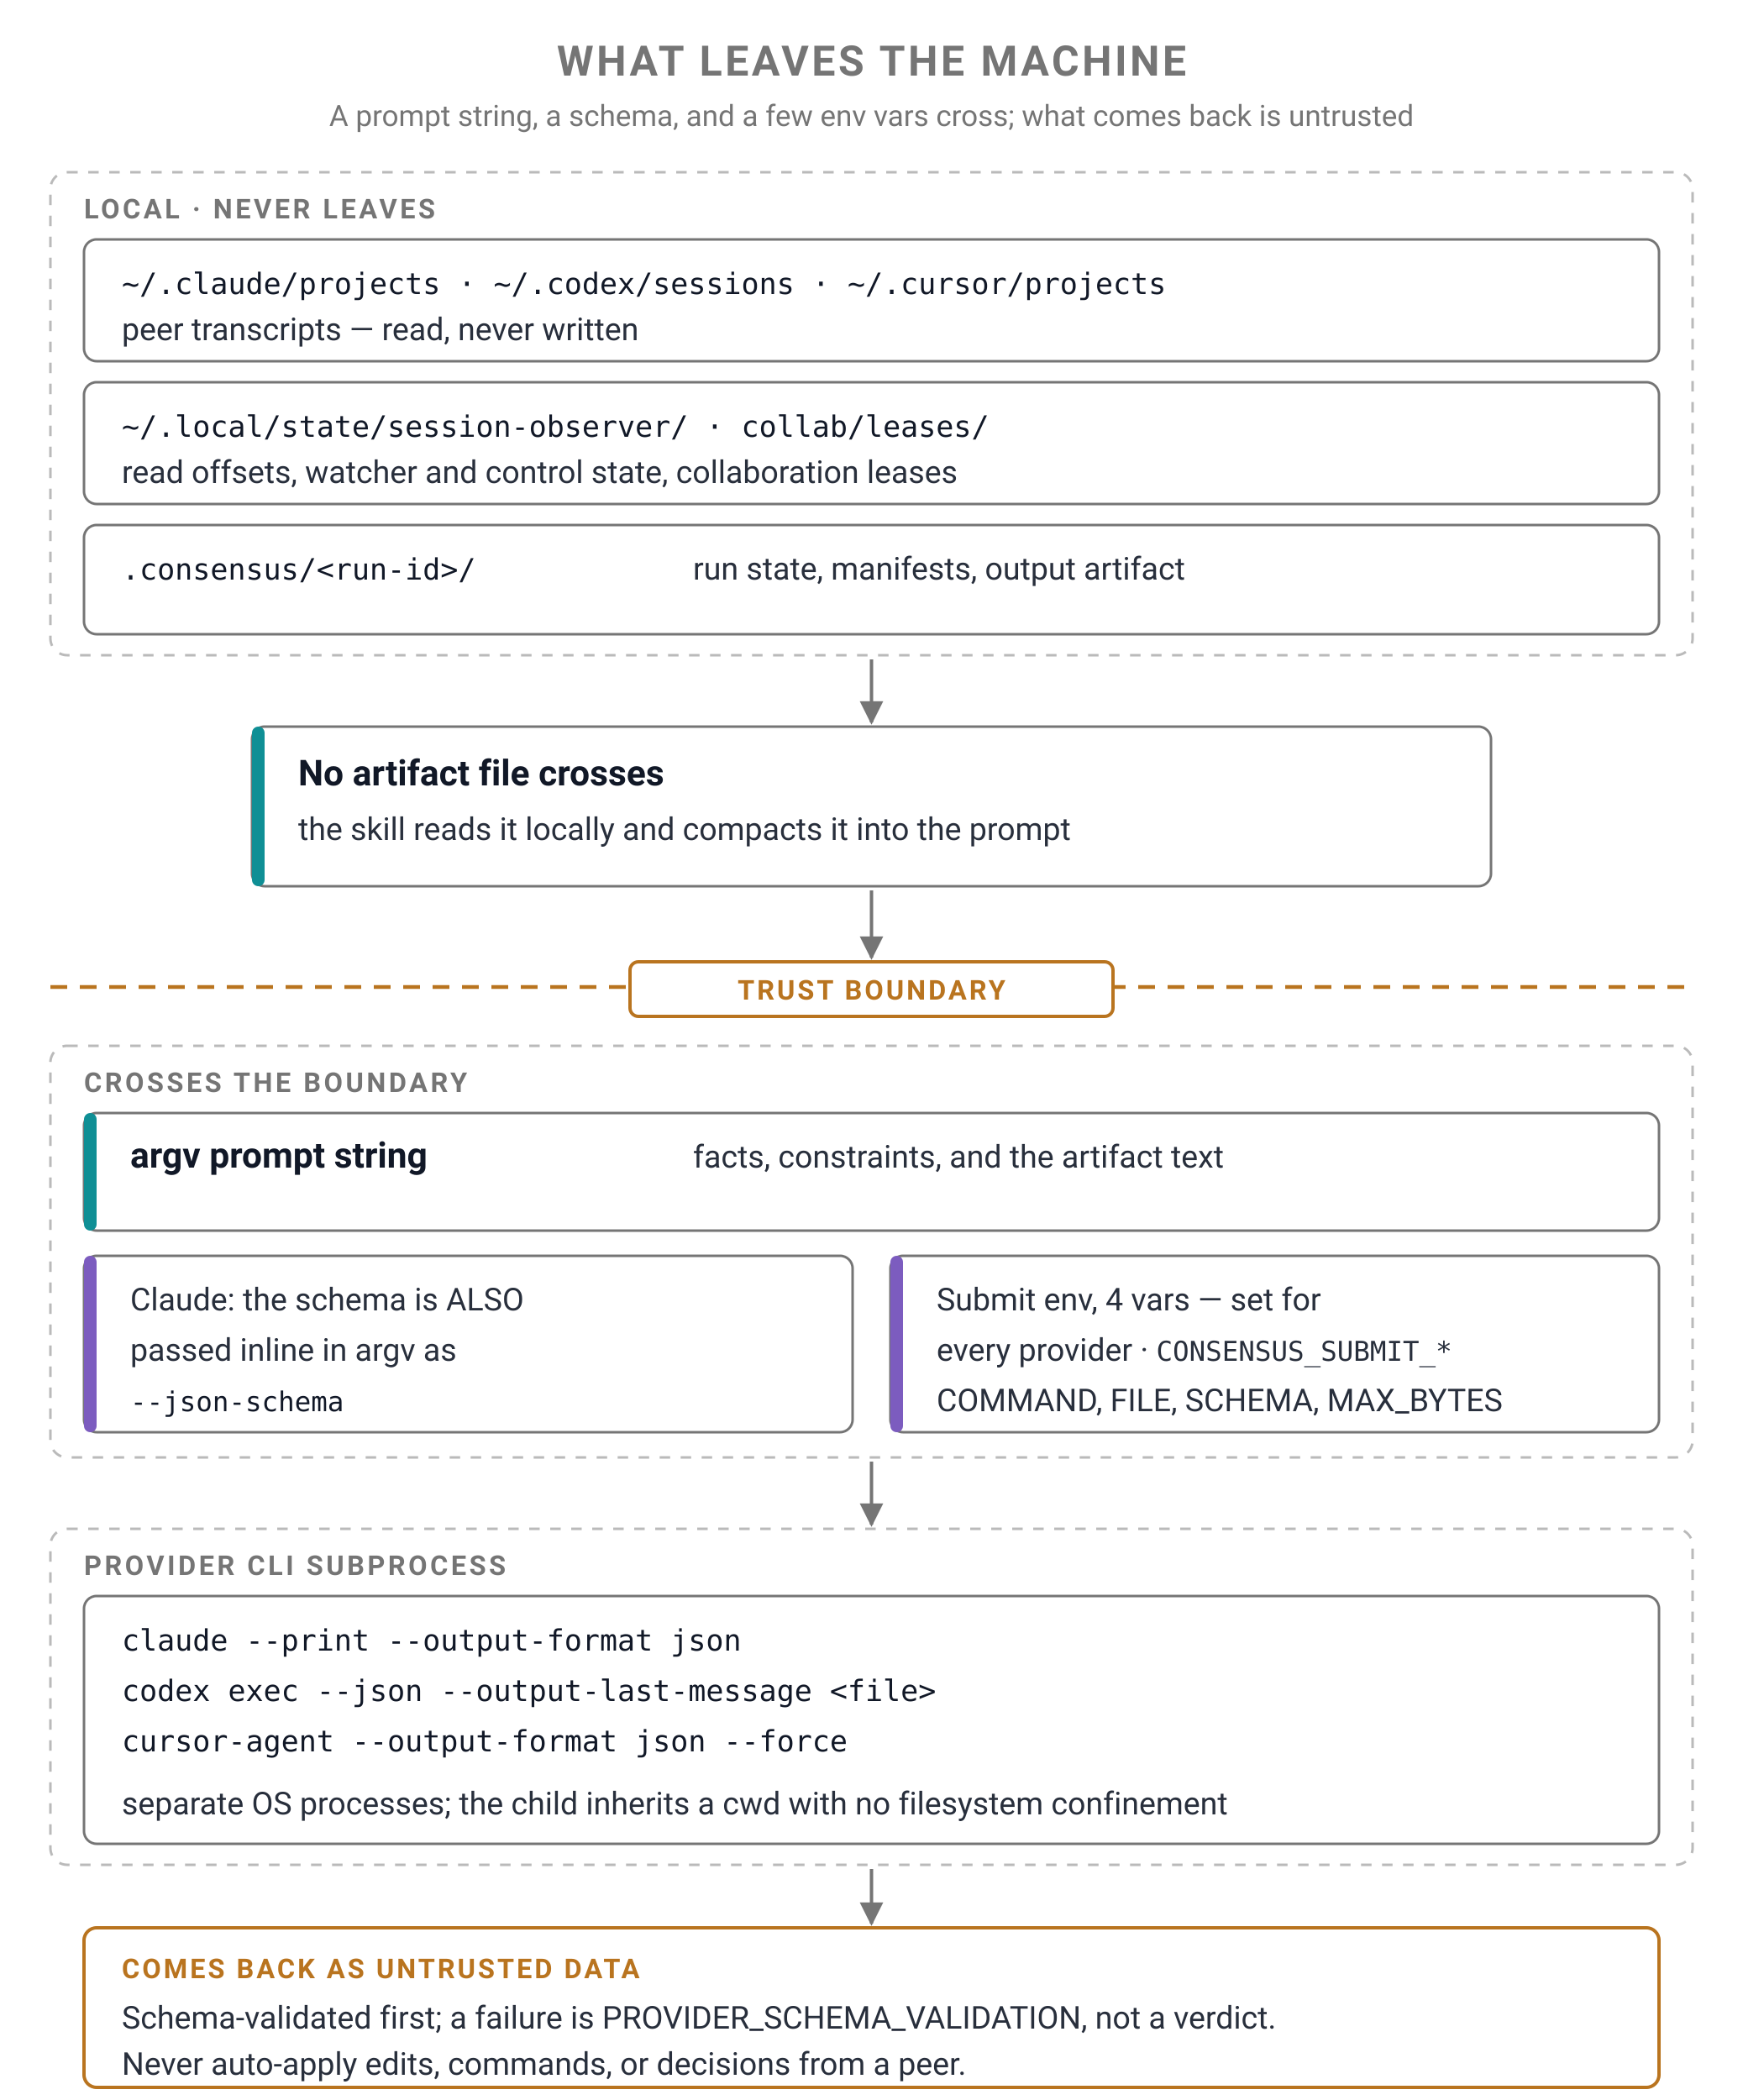
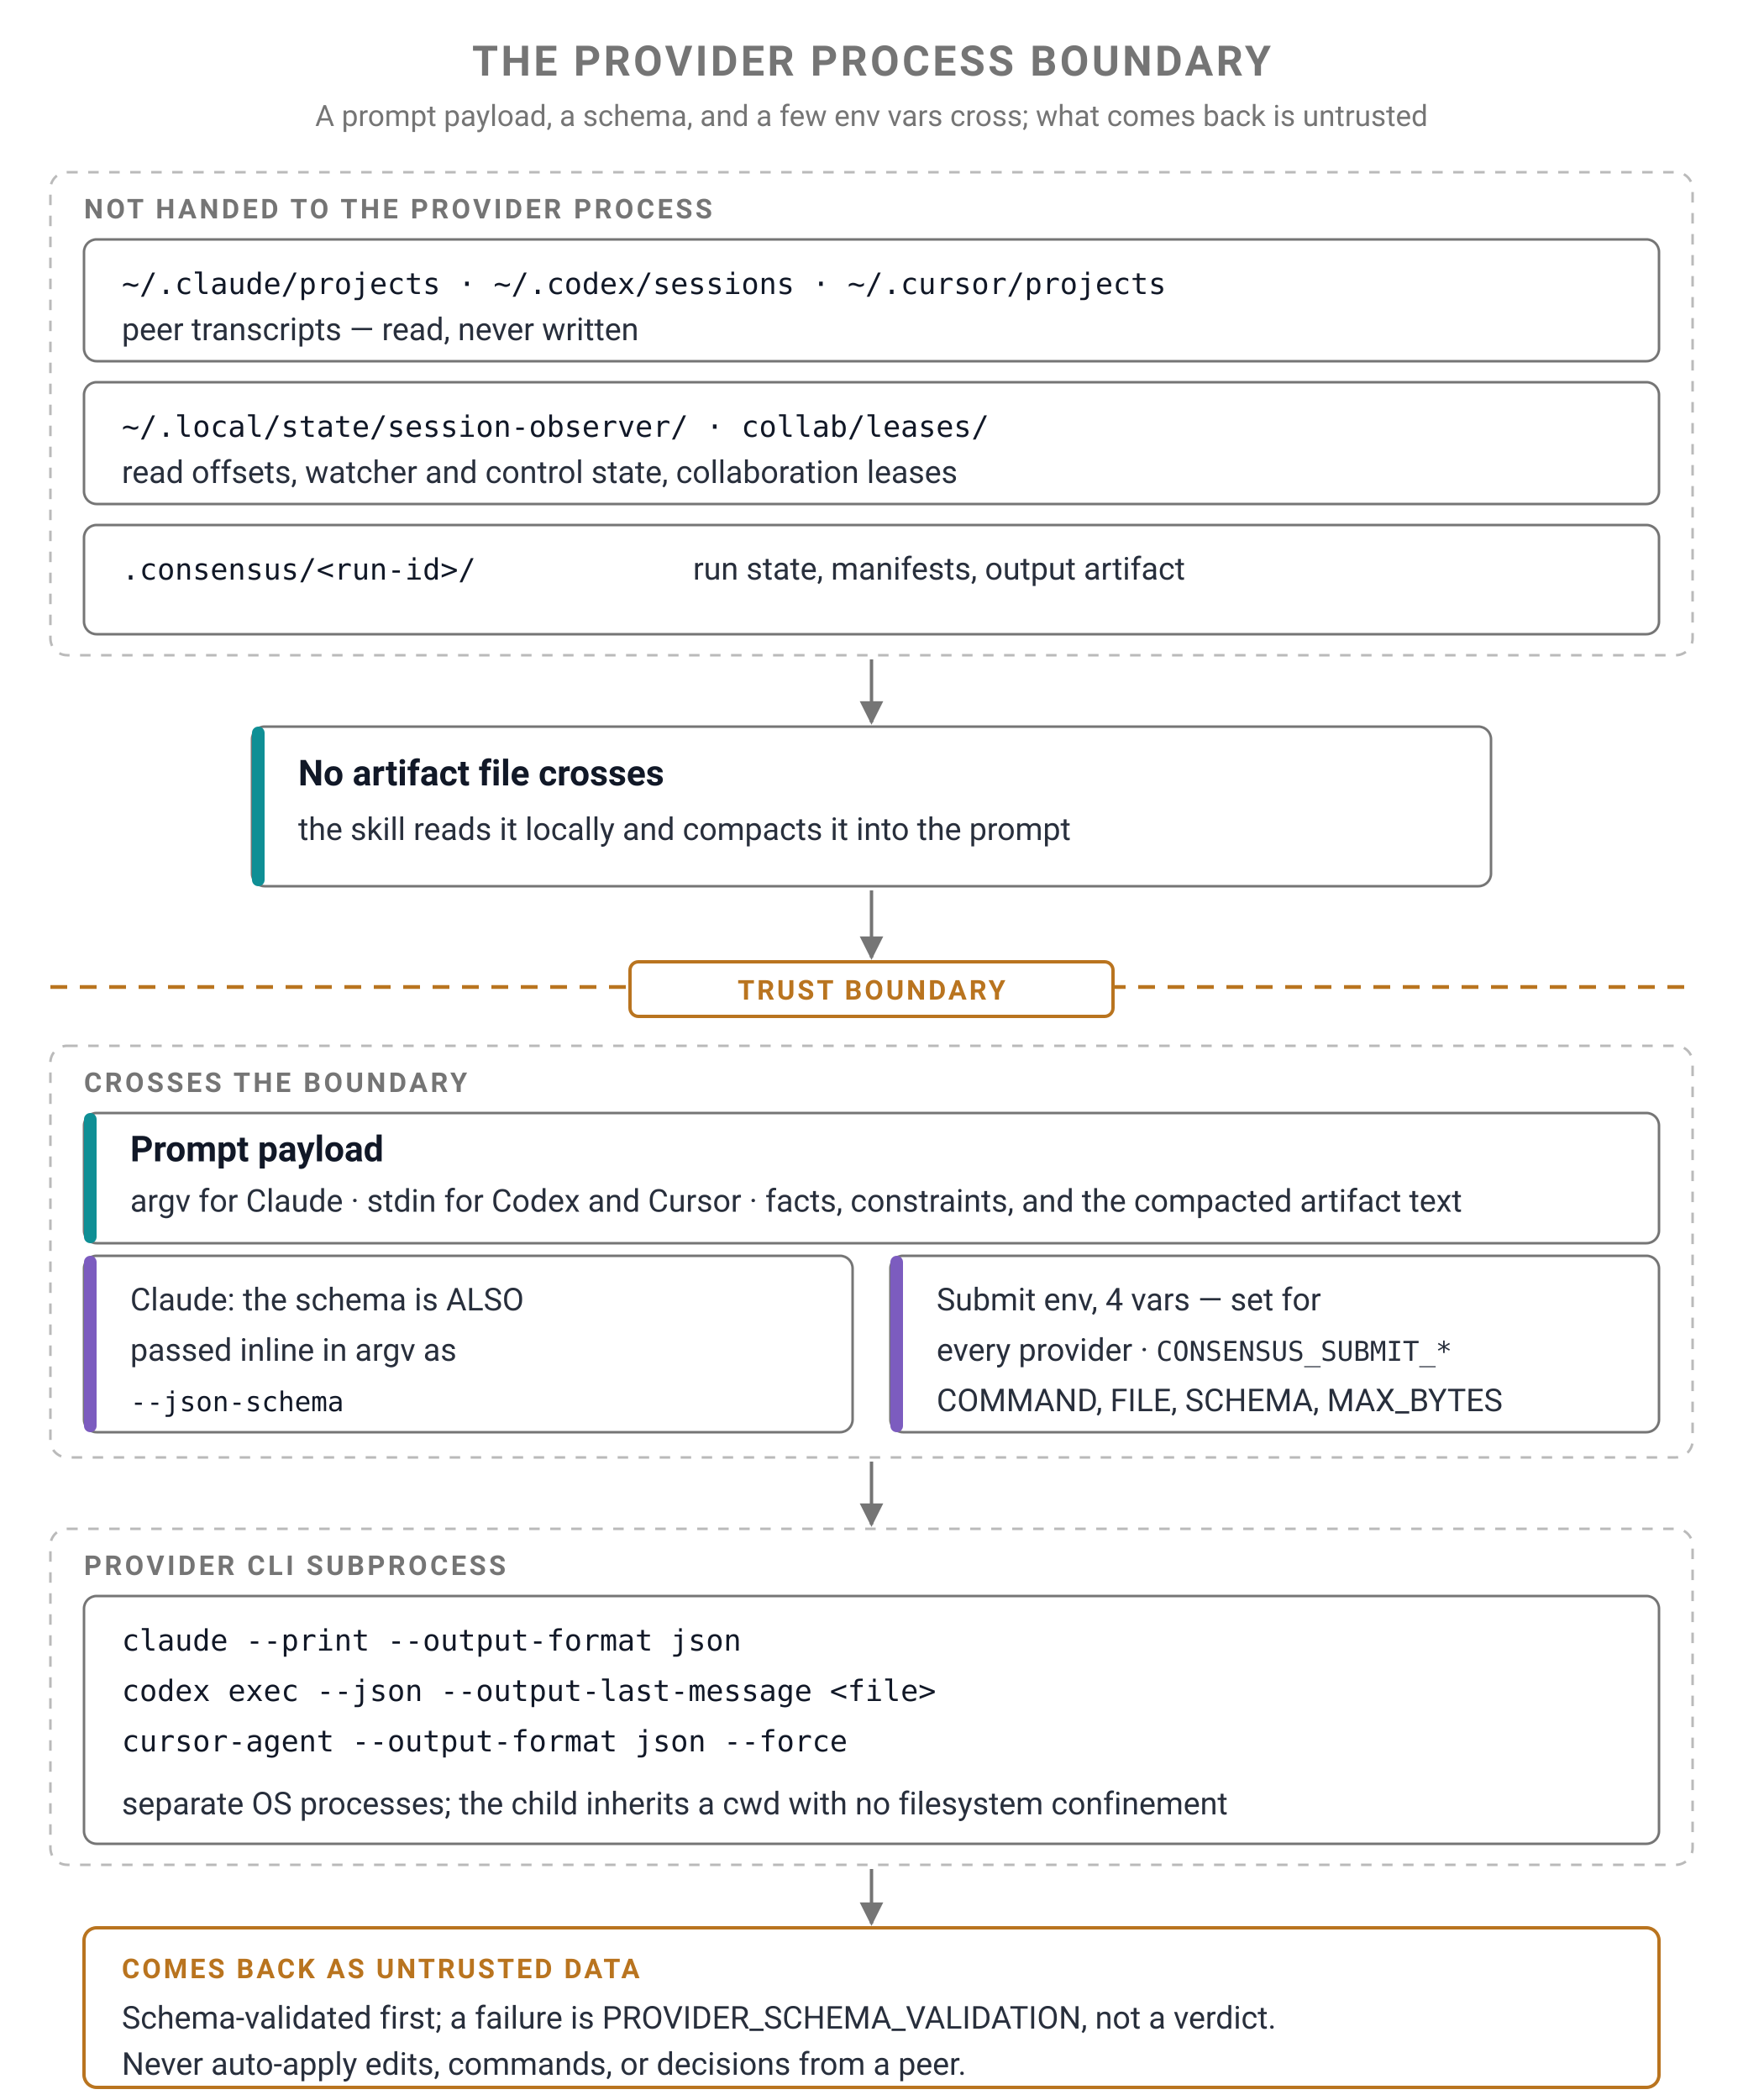
<svg xmlns="http://www.w3.org/2000/svg" viewBox="0 0 830 1000" role="img" aria-labelledby="tbTitle tbDesc" font-family="ui-sans-serif, system-ui, -apple-system, 'Segoe UI', Roboto, 'Helvetica Neue', Arial, sans-serif">
  <style>
    .card{fill:var(--diagram-card,#ffffff);stroke:var(--diagram-line,#757575);stroke-width:1.2}
    .band{fill:none;stroke:var(--diagram-line,#757575);stroke-width:1.2;stroke-dasharray:5 5;opacity:.5}
    .h{fill:var(--diagram-muted,#757575);font-size:13px;font-weight:700;letter-spacing:1.4px}
    .t{fill:var(--diagram-text,#111827);font-size:17px;font-weight:600}
    .s{fill:var(--diagram-text,#111827);font-size:15px;opacity:.9}
    .m{font-family:ui-monospace,SFMono-Regular,Menlo,Consolas,monospace;font-size:14px;fill:var(--diagram-text,#111827)}
    .p{fill:var(--diagram-muted,#757575);font-size:14px}
    .e{fill:none;stroke:var(--diagram-line,#757575);stroke-width:1.6;marker-end:url(#tbArrow)}
    .acc1{fill:var(--diagram-accent,#0f8f95)}
    .acc2{fill:var(--diagram-accent-2,#7c5cbf)}
    .boundary{fill:none;stroke:var(--diagram-warn,#b9741f);stroke-width:1.8;stroke-dasharray:8 6}
    .warncard{fill:var(--diagram-card,#ffffff);stroke:var(--diagram-warn,#b9741f);stroke-width:1.6}
    .warnt{fill:var(--diagram-warn,#b9741f);font-size:13px;font-weight:700;letter-spacing:1.2px}
  </style>
  <defs>
    <marker id="tbArrow" viewBox="0 0 10 10" refX="9" refY="5" markerWidth="7" markerHeight="7" orient="auto">
      <path d="M0,0 L10,5 L0,10 z" style="fill:var(--diagram-line,#757575)" />
    </marker>
  </defs>
-   <text x="415" y="36" text-anchor="middle" class="h" style="font-size:20px">WHAT LEAVES THE MACHINE</text>
-   <text x="415" y="60" text-anchor="middle" class="p">A prompt string, a schema, and a few env vars cross; what comes back is untrusted</text>
+   <text x="415" y="36" text-anchor="middle" class="h" style="font-size:20px">THE PROVIDER PROCESS BOUNDARY</text>
+   <text x="415" y="60" text-anchor="middle" class="p">A prompt payload, a schema, and a few env vars cross; what comes back is untrusted</text>
  <rect x="24" y="82" width="782" height="230" rx="8" class="band" />
-   <text x="40" y="104" class="h">LOCAL · NEVER LEAVES</text>
+   <text x="40" y="104" class="h">NOT HANDED TO THE PROVIDER PROCESS</text>
  <rect x="40" y="114" width="750" height="58" rx="6" class="card" />
  <text x="58" y="140" class="m">~/.claude/projects · ~/.codex/sessions · ~/.cursor/projects</text>
  <text x="58" y="162" class="s">peer transcripts — read, never written</text>
  <rect x="40" y="182" width="750" height="58" rx="6" class="card" />
  <text x="58" y="208" class="m">~/.local/state/session-observer/ · collab/leases/</text>
  <text x="58" y="230" class="s">read offsets, watcher and control state, collaboration leases</text>
  <rect x="40" y="250" width="750" height="52" rx="6" class="card" />
  <text x="58" y="276" class="m">.consensus/&lt;run-id&gt;/</text>
  <text x="330" y="276" class="s">run state, manifests, output artifact</text>
  <path class="e" d="M415,314 L415,344" />
  <rect x="120" y="346" width="590" height="76" rx="6" class="card" />
  <rect x="120" y="346" width="6" height="76" rx="3" class="acc1" />
  <text x="142" y="374" class="t">No artifact file crosses</text>
  <text x="142" y="400" class="s">the skill reads it locally and compacts it into the prompt</text>
  <path class="e" d="M415,424 L415,456" />
  <path class="boundary" d="M24,470 L806,470" />
  <rect x="300" y="458" width="230" height="26" rx="4" class="warncard" />
  <text x="415" y="476" text-anchor="middle" class="warnt">TRUST BOUNDARY</text>
  <rect x="24" y="498" width="782" height="196" rx="8" class="band" />
  <text x="40" y="520" class="h">CROSSES THE BOUNDARY</text>
-   <rect x="40" y="530" width="750" height="56" rx="6" class="card" />
-   <rect x="40" y="530" width="6" height="56" rx="3" class="acc1" />
-   <text x="62" y="556" class="t">argv prompt string</text>
-   <text x="330" y="556" class="s">facts, constraints, and the artifact text</text>
+   <rect x="40" y="530" width="750" height="62" rx="6" class="card" />
+   <rect x="40" y="530" width="6" height="62" rx="3" class="acc1" />
+   <text x="62" y="553" class="t">Prompt payload</text>
+   <text x="62" y="577" class="s">argv for Claude · stdin for Codex and Cursor · facts, constraints, and the compacted artifact text</text>
  <rect x="40" y="598" width="366" height="84" rx="6" class="card" />
  <rect x="40" y="598" width="6" height="84" rx="3" class="acc2" />
  <text x="62" y="624" class="s">Claude: the schema is ALSO</text>
  <text x="62" y="648" class="s">passed inline in argv as</text>
  <text x="62" y="672" class="m" style="font-size:13px">--json-schema</text>
  <rect x="424" y="598" width="366" height="84" rx="6" class="card" />
  <rect x="424" y="598" width="6" height="84" rx="3" class="acc2" />
  <text x="446" y="624" class="s">Submit env, 4 vars — set for</text>
  <text x="446" y="648" class="s">every provider · <tspan class="m" style="font-size:13px">CONSENSUS_SUBMIT_*</tspan>
  </text>
  <text x="446" y="672" class="s">COMMAND, FILE, SCHEMA, MAX_BYTES</text>
  <path class="e" d="M415,696 L415,726" />
  <rect x="24" y="728" width="782" height="160" rx="8" class="band" />
  <text x="40" y="750" class="h">PROVIDER CLI SUBPROCESS</text>
  <rect x="40" y="760" width="750" height="118" rx="6" class="card" />
  <text x="58" y="786" class="m">claude --print --output-format json</text>
  <text x="58" y="810" class="m">codex exec --json --output-last-message &lt;file&gt;</text>
  <text x="58" y="834" class="m">cursor-agent --output-format json --force</text>
  <text x="58" y="864" class="s">separate OS processes; the child inherits a cwd with no filesystem confinement</text>
  <path class="e" d="M415,890 L415,916" />
  <rect x="40" y="918" width="750" height="76" rx="6" class="warncard" />
  <text x="58" y="942" class="warnt">COMES BACK AS UNTRUSTED DATA</text>
  <text x="58" y="966" class="s">Schema-validated first; a failure is PROVIDER_SCHEMA_VALIDATION, not a verdict.</text>
  <text x="58" y="988" class="s">Never auto-apply edits, commands, or decisions from a peer.</text>
</svg>
